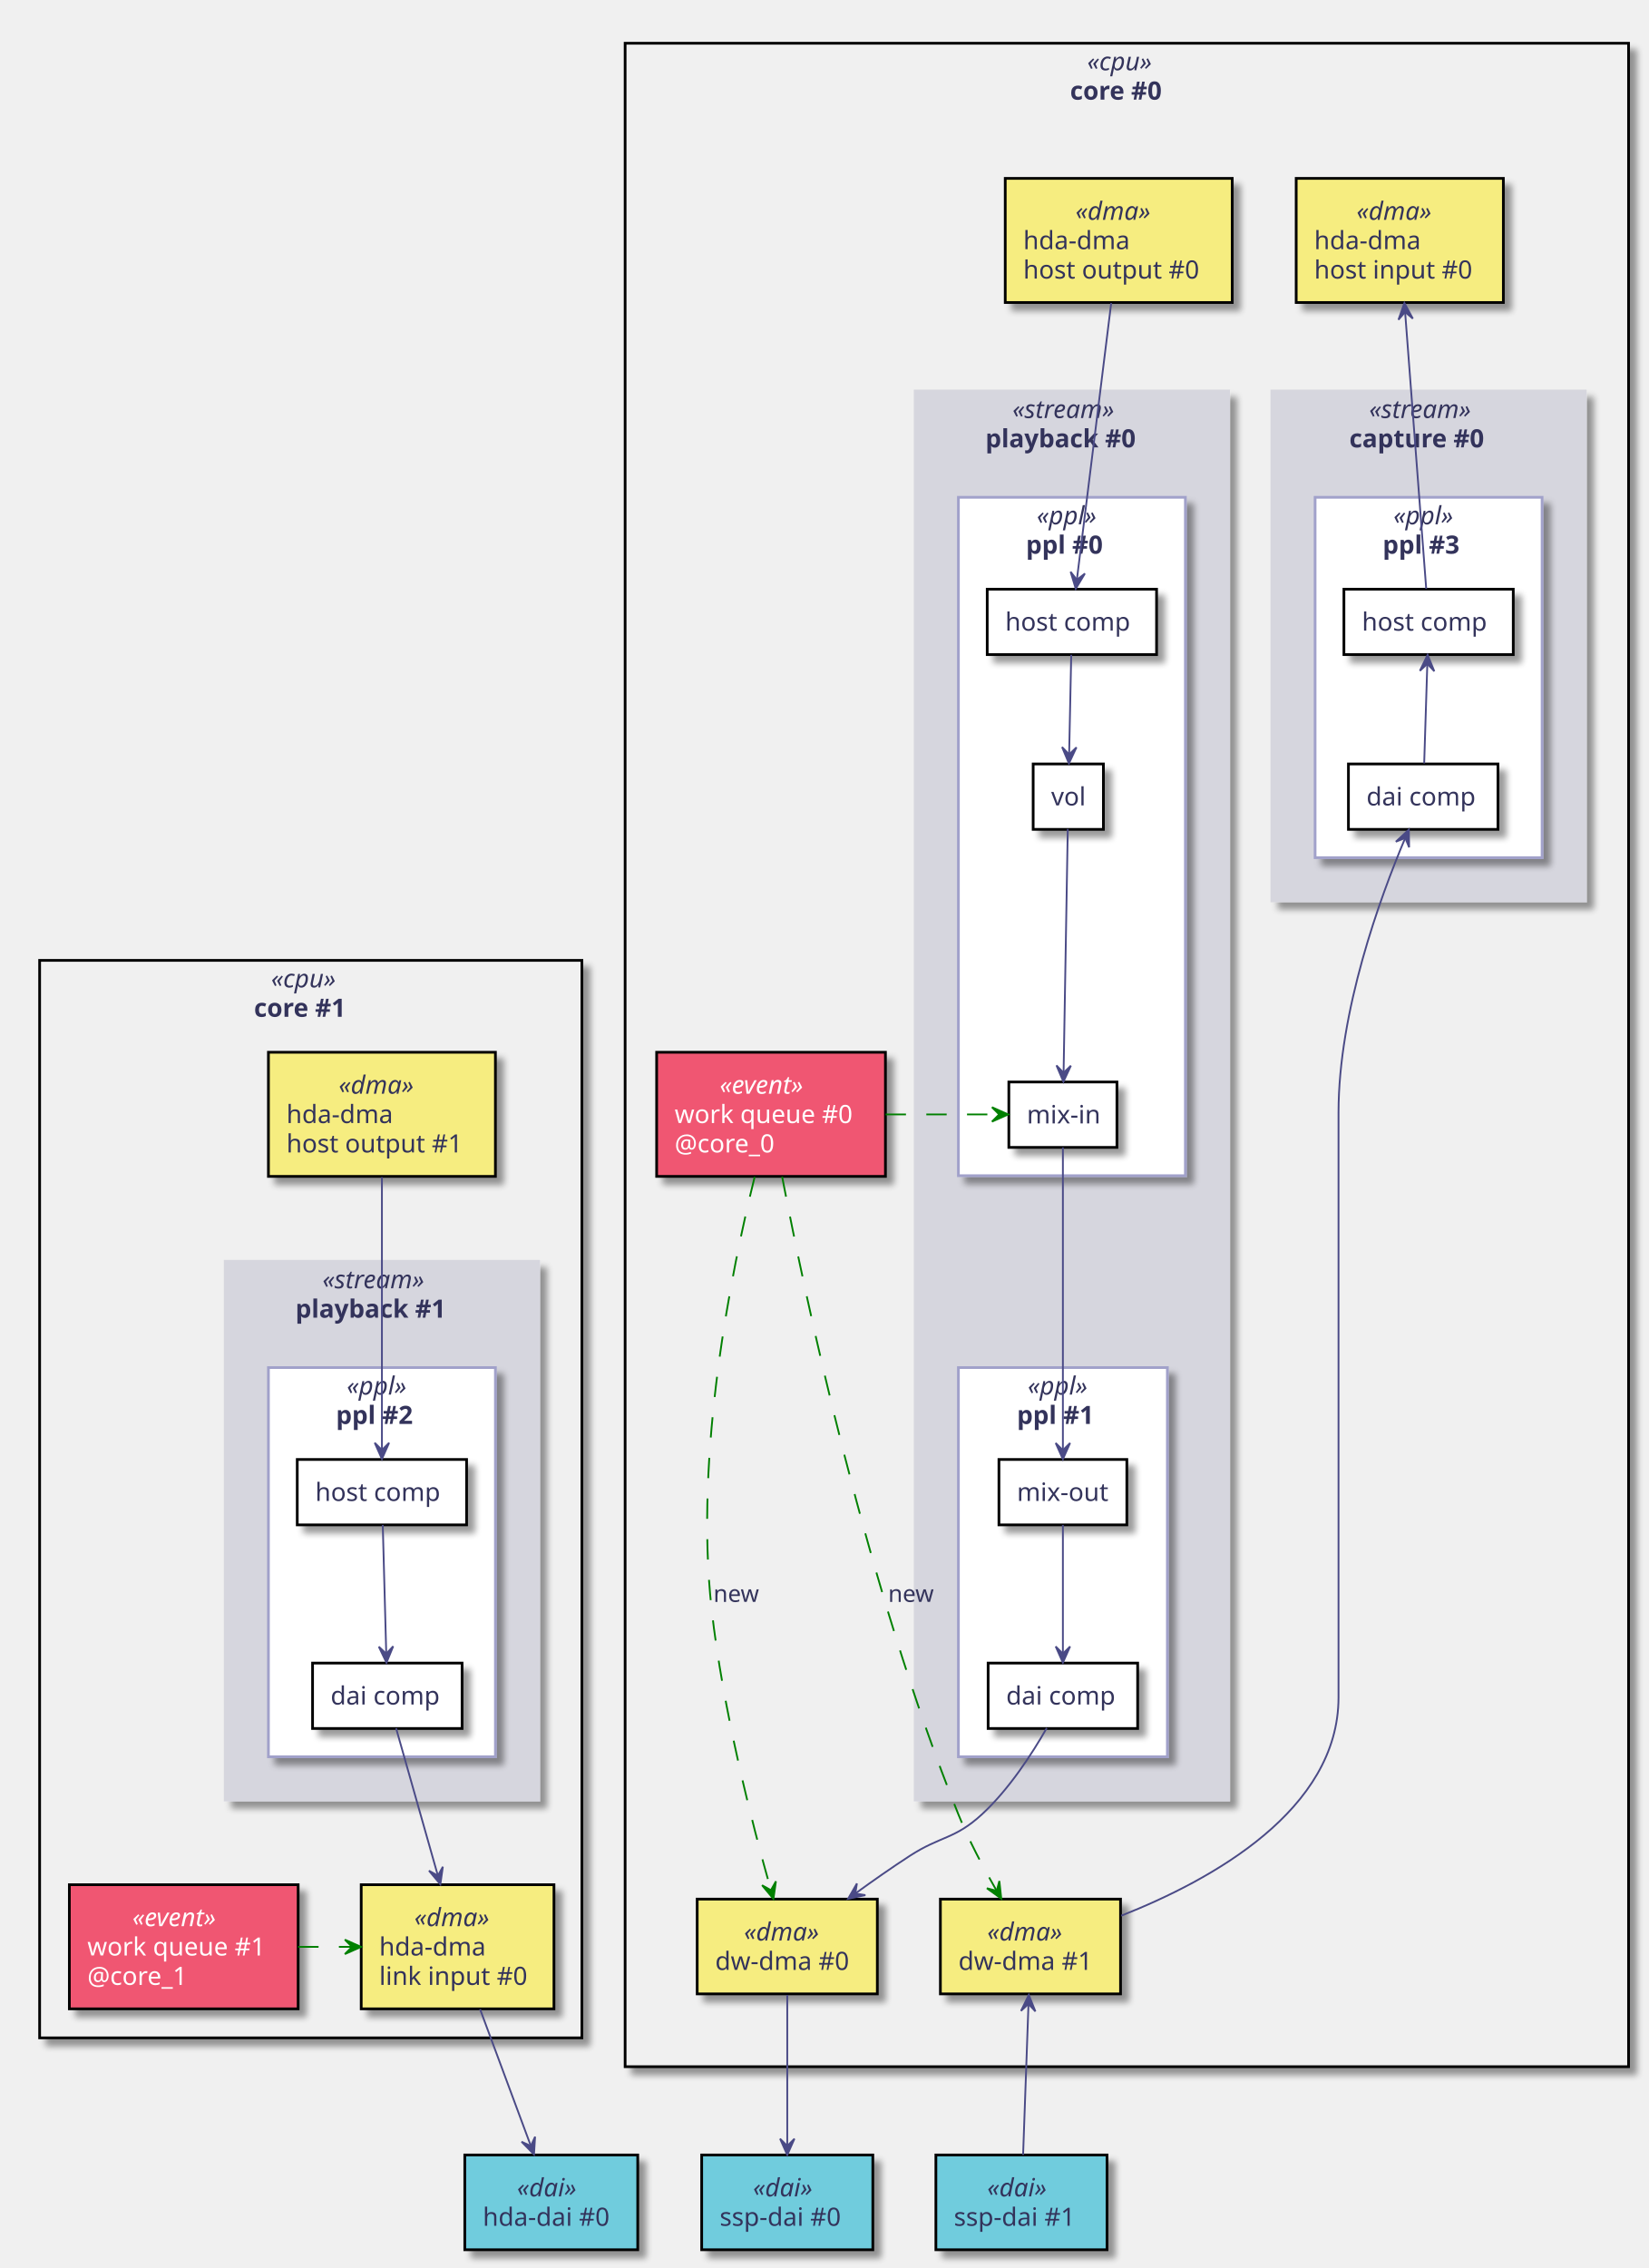
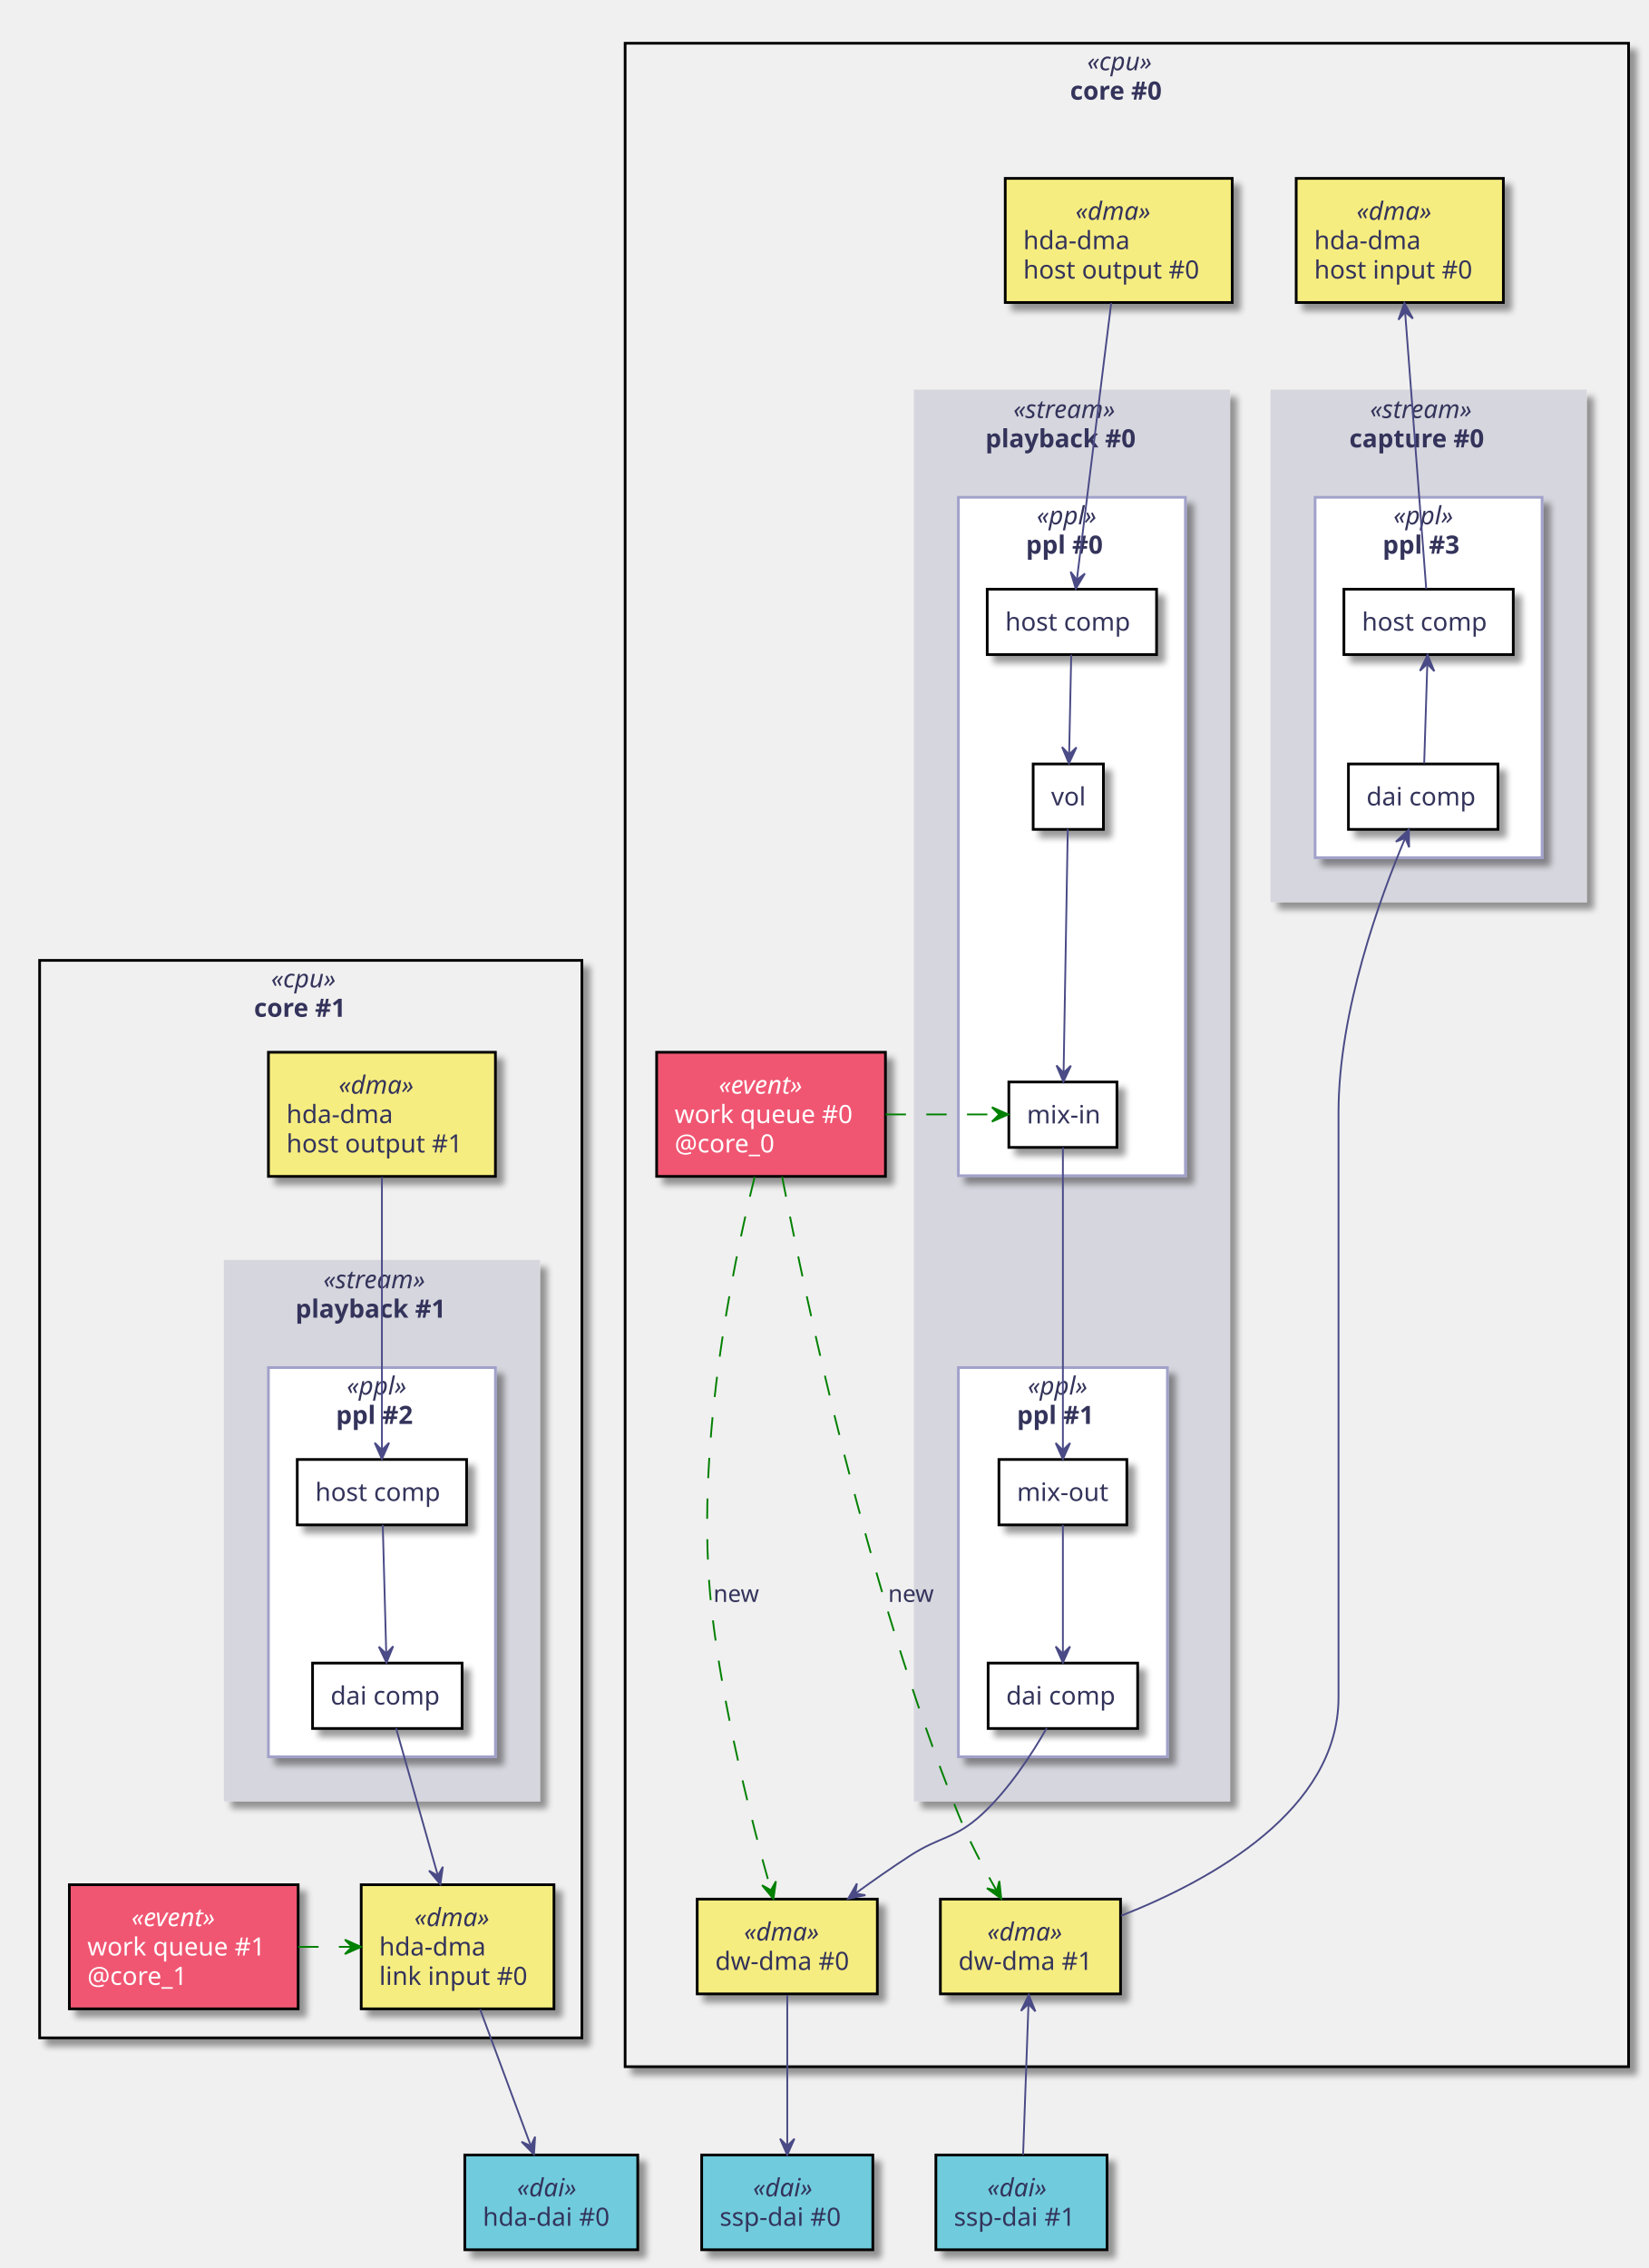
<svg xmlns="http://www.w3.org/2000/svg" contentScriptType="application/ecmascript" contentStyleType="text/css" height="780.17px" preserveAspectRatio="none" style="width:567px;height:780px;" version="1.1" viewBox="0 0 567 780" width="567.002px" zoomAndPan="magnify">
  <defs>
    <filter height="300%" id="ffuz956n7cxvt" width="300%" x="-1" y="-1">
      <feGaussianBlur result="blurOut" stdDeviation="1.239" />
      <feColorMatrix in="blurOut" result="blurOut2" type="matrix" values="0 0 0 0 0 0 0 0 0 0 0 0 0 0 0 0 0 0 .4 0" />
      <feOffset dx="2.479" dy="2.479" in="blurOut2" result="blurOut3" />
      <feBlend in="SourceGraphic" in2="blurOut3" mode="normal" />
    </filter>
  </defs>
  <g>
    <rect fill="#F0F0F0" filter="url(#ffuz956n7cxvt)" height="695.895" style="stroke: #000000; stroke-width: 0.93;" width="345.159" x="215.027" y="14.872" />
    <text fill="#33335B" font-family="sans-serif" font-size="8.675" font-style="italic" lengthAdjust="spacingAndGlyphs" textLength="27.266" x="373.974" y="24.164">«cpu»</text>
    <text fill="#33335B" font-family="sans-serif" font-size="8.675" font-weight="bold" lengthAdjust="spacingAndGlyphs" textLength="39.039" x="368.087" y="34.263">core #0</text>
    <rect fill="#D6D6DE" filter="url(#ffuz956n7cxvt)" height="484.586" style="stroke: #D6D6DE; stroke-width: 0.93;" width="107.823" x="314.795" y="134.469" />
-     <text fill="#33335B" font-family="sans-serif" font-size="8.675" font-style="italic" lengthAdjust="spacingAndGlyphs" textLength="40.898" x="348.257" y="143.762">«stream»</text>
+     <text fill="#33335B" font-family="sans-serif" font-size="8.675" font-style="italic" lengthAdjust="spacingAndGlyphs" textLength="40.279" x="348.567" y="143.762">«stream»</text>
    <text fill="#33335B" font-family="sans-serif" font-size="8.675" font-weight="bold" lengthAdjust="spacingAndGlyphs" textLength="59.489" x="338.962" y="153.86">playback #0</text>
    <rect fill="#FFFFFF" filter="url(#ffuz956n7cxvt)" height="233.308" style="stroke: #A1A1CA; stroke-width: 0.93;" width="78.079" x="329.667" y="171.03" />
    <text fill="#33335B" font-family="sans-serif" font-size="8.675" font-style="italic" lengthAdjust="spacingAndGlyphs" textLength="24.167" x="356.623" y="180.322">«ppl»</text>
    <text fill="#33335B" font-family="sans-serif" font-size="8.675" font-weight="bold" lengthAdjust="spacingAndGlyphs" textLength="31.603" x="352.905" y="190.421">ppl #0</text>
    <rect fill="#FFFFFF" filter="url(#ffuz956n7cxvt)" height="133.85" style="stroke: #A1A1CA; stroke-width: 0.93;" width="71.882" x="329.667" y="470.333" />
    <text fill="#33335B" font-family="sans-serif" font-size="8.675" font-style="italic" lengthAdjust="spacingAndGlyphs" textLength="24.167" x="353.524" y="479.625">«ppl»</text>
    <text fill="#33335B" font-family="sans-serif" font-size="8.675" font-weight="bold" lengthAdjust="spacingAndGlyphs" textLength="31.603" x="349.806" y="489.724">ppl #1</text>
    <rect fill="#D6D6DE" filter="url(#ffuz956n7cxvt)" height="175.368" style="stroke: #D6D6DE; stroke-width: 0.93;" width="107.823" x="437.49" y="134.469" />
-     <text fill="#33335B" font-family="sans-serif" font-size="8.675" font-style="italic" lengthAdjust="spacingAndGlyphs" textLength="40.898" x="470.953" y="143.762">«stream»</text>
+     <text fill="#33335B" font-family="sans-serif" font-size="8.675" font-style="italic" lengthAdjust="spacingAndGlyphs" textLength="40.279" x="471.263" y="143.762">«stream»</text>
    <text fill="#33335B" font-family="sans-serif" font-size="8.675" font-weight="bold" lengthAdjust="spacingAndGlyphs" textLength="54.531" x="464.136" y="153.86">capture #0</text>
    <rect fill="#FFFFFF" filter="url(#ffuz956n7cxvt)" height="123.935" style="stroke: #A1A1CA; stroke-width: 0.93;" width="78.079" x="452.363" y="171.03" />
    <text fill="#33335B" font-family="sans-serif" font-size="8.675" font-style="italic" lengthAdjust="spacingAndGlyphs" textLength="24.167" x="479.318" y="180.322">«ppl»</text>
    <text fill="#33335B" font-family="sans-serif" font-size="8.675" font-weight="bold" lengthAdjust="spacingAndGlyphs" textLength="31.603" x="475.6" y="190.421">ppl #3</text>
    <rect fill="#F0F0F0" filter="url(#ffuz956n7cxvt)" height="370.565" style="stroke: #000000; stroke-width: 0.93;" width="186.522" x="13.633" y="330.287" />
    <text fill="#33335B" font-family="sans-serif" font-size="8.675" font-style="italic" lengthAdjust="spacingAndGlyphs" textLength="27.266" x="93.261" y="339.579">«cpu»</text>
    <text fill="#33335B" font-family="sans-serif" font-size="8.675" font-weight="bold" lengthAdjust="spacingAndGlyphs" textLength="39.039" x="87.374" y="349.678">core #1</text>
    <rect fill="#D6D6DE" filter="url(#ffuz956n7cxvt)" height="185.283" style="stroke: #D6D6DE; stroke-width: 0.93;" width="107.823" x="77.459" y="433.772" />
-     <text fill="#33335B" font-family="sans-serif" font-size="8.675" font-style="italic" lengthAdjust="spacingAndGlyphs" textLength="40.898" x="110.922" y="443.064">«stream»</text>
+     <text fill="#33335B" font-family="sans-serif" font-size="8.675" font-style="italic" lengthAdjust="spacingAndGlyphs" textLength="40.279" x="111.232" y="443.064">«stream»</text>
    <text fill="#33335B" font-family="sans-serif" font-size="8.675" font-weight="bold" lengthAdjust="spacingAndGlyphs" textLength="59.489" x="101.627" y="453.163">playback #1</text>
    <rect fill="#FFFFFF" filter="url(#ffuz956n7cxvt)" height="133.85" style="stroke: #A1A1CA; stroke-width: 0.93;" width="78.079" x="92.332" y="470.333" />
    <text fill="#33335B" font-family="sans-serif" font-size="8.675" font-style="italic" lengthAdjust="spacingAndGlyphs" textLength="24.167" x="119.287" y="479.625">«ppl»</text>
    <text fill="#33335B" font-family="sans-serif" font-size="8.675" font-weight="bold" lengthAdjust="spacingAndGlyphs" textLength="31.603" x="115.569" y="489.724">ppl #2</text>
    <rect fill="#6FCCDD" filter="url(#ffuz956n7cxvt)" height="32.591" style="stroke: #000000; stroke-width: 0.93;" width="58.869" x="241.363" y="741.131" />
    <text fill="#33335B" font-family="sans-serif" font-size="8.675" font-style="italic" lengthAdjust="spacingAndGlyphs" textLength="23.548" x="259.024" y="755.38">«dai»</text>
    <text fill="#33335B" font-family="sans-serif" font-size="8.675" lengthAdjust="spacingAndGlyphs" textLength="46.476" x="247.56" y="765.479">ssp-dai #0</text>
    <rect fill="#6FCCDD" filter="url(#ffuz956n7cxvt)" height="32.591" style="stroke: #000000; stroke-width: 0.93;" width="58.869" x="321.921" y="741.131" />
    <text fill="#33335B" font-family="sans-serif" font-size="8.675" font-style="italic" lengthAdjust="spacingAndGlyphs" textLength="23.548" x="339.582" y="755.38">«dai»</text>
    <text fill="#33335B" font-family="sans-serif" font-size="8.675" lengthAdjust="spacingAndGlyphs" textLength="46.476" x="328.118" y="765.479">ssp-dai #1</text>
    <rect fill="#6FCCDD" filter="url(#ffuz956n7cxvt)" height="32.591" style="stroke: #000000; stroke-width: 0.93;" width="59.489" x="159.876" y="741.131" />
    <text fill="#33335B" font-family="sans-serif" font-size="8.675" font-style="italic" lengthAdjust="spacingAndGlyphs" textLength="23.548" x="177.847" y="755.38">«dai»</text>
    <text fill="#33335B" font-family="sans-serif" font-size="8.675" lengthAdjust="spacingAndGlyphs" textLength="47.095" x="166.073" y="765.479">hda-dai #0</text>
    <rect fill="#F05772" filter="url(#ffuz956n7cxvt)" height="42.69" style="stroke: #000000; stroke-width: 0.93;" width="78.699" x="225.871" y="361.89" />
-     <text fill="#FFFFFF" font-family="sans-serif" font-size="8.675" font-style="italic" lengthAdjust="spacingAndGlyphs" textLength="35.322" x="247.56" y="376.139">«event»</text>
+     <text fill="#FFFFFF" font-family="sans-serif" font-size="8.675" font-style="italic" lengthAdjust="spacingAndGlyphs" textLength="35.941" x="247.25" y="376.139">«event»</text>
    <text fill="#FFFFFF" font-family="sans-serif" font-size="8.675" lengthAdjust="spacingAndGlyphs" textLength="66.305" x="232.068" y="386.238">work queue #0</text>
    <text fill="#FFFFFF" font-family="sans-serif" font-size="8.675" lengthAdjust="spacingAndGlyphs" textLength="37.8" x="232.068" y="396.337">@core_0</text>
    <rect fill="#F6ED80" filter="url(#ffuz956n7cxvt)" height="42.69" style="stroke: #000000; stroke-width: 0.93;" width="78.079" x="345.779" y="61.348" />
    <text fill="#33335B" font-family="sans-serif" font-size="8.675" font-style="italic" lengthAdjust="spacingAndGlyphs" textLength="29.744" x="369.946" y="75.597">«dma»</text>
    <text fill="#33335B" font-family="sans-serif" font-size="8.675" lengthAdjust="spacingAndGlyphs" textLength="37.8" x="351.975" y="85.696">hda-dma</text>
    <text fill="#33335B" font-family="sans-serif" font-size="8.675" lengthAdjust="spacingAndGlyphs" textLength="65.686" x="351.975" y="95.795">host output #0</text>
    <rect fill="#F6ED80" filter="url(#ffuz956n7cxvt)" height="42.69" style="stroke: #000000; stroke-width: 0.93;" width="71.263" x="445.856" y="61.348" />
    <text fill="#33335B" font-family="sans-serif" font-size="8.675" font-style="italic" lengthAdjust="spacingAndGlyphs" textLength="29.744" x="466.615" y="75.597">«dma»</text>
    <text fill="#33335B" font-family="sans-serif" font-size="8.675" lengthAdjust="spacingAndGlyphs" textLength="37.8" x="452.053" y="85.696">hda-dma</text>
    <text fill="#33335B" font-family="sans-serif" font-size="8.675" lengthAdjust="spacingAndGlyphs" textLength="58.869" x="452.053" y="95.795">host input #0</text>
    <rect fill="#F6ED80" filter="url(#ffuz956n7cxvt)" height="32.591" style="stroke: #000000; stroke-width: 0.93;" width="61.968" x="239.814" y="653.137" />
    <text fill="#33335B" font-family="sans-serif" font-size="8.675" font-style="italic" lengthAdjust="spacingAndGlyphs" textLength="29.744" x="255.926" y="667.387">«dma»</text>
    <text fill="#33335B" font-family="sans-serif" font-size="8.675" lengthAdjust="spacingAndGlyphs" textLength="49.574" x="246.011" y="677.485">dw-dma #0</text>
    <rect fill="#F6ED80" filter="url(#ffuz956n7cxvt)" height="32.591" style="stroke: #000000; stroke-width: 0.93;" width="61.968" x="323.47" y="653.137" />
    <text fill="#33335B" font-family="sans-serif" font-size="8.675" font-style="italic" lengthAdjust="spacingAndGlyphs" textLength="29.744" x="339.582" y="667.387">«dma»</text>
    <text fill="#33335B" font-family="sans-serif" font-size="8.675" lengthAdjust="spacingAndGlyphs" textLength="49.574" x="329.667" y="677.485">dw-dma #1</text>
    <rect fill="#FFFFFF" filter="url(#ffuz956n7cxvt)" height="22.492" style="stroke: #000000; stroke-width: 0.93;" width="58.249" x="339.582" y="202.634" />
    <text fill="#33335B" font-family="sans-serif" font-size="8.675" lengthAdjust="spacingAndGlyphs" textLength="45.856" x="345.779" y="216.883">host comp</text>
    <rect fill="#FFFFFF" filter="url(#ffuz956n7cxvt)" height="22.492" style="stroke: #000000; stroke-width: 0.93;" width="24.167" x="355.383" y="262.742" />
    <text fill="#33335B" font-family="sans-serif" font-size="8.675" lengthAdjust="spacingAndGlyphs" textLength="11.774" x="361.58" y="276.992">vol</text>
    <rect fill="#FFFFFF" filter="url(#ffuz956n7cxvt)" height="22.492" style="stroke: #000000; stroke-width: 0.93;" width="37.181" x="347.018" y="372.115" />
    <text fill="#33335B" font-family="sans-serif" font-size="8.675" lengthAdjust="spacingAndGlyphs" textLength="24.787" x="353.215" y="386.364">mix-in</text>
    <rect fill="#FFFFFF" filter="url(#ffuz956n7cxvt)" height="22.492" style="stroke: #000000; stroke-width: 0.93;" width="43.997" x="343.61" y="501.937" />
    <text fill="#33335B" font-family="sans-serif" font-size="8.675" lengthAdjust="spacingAndGlyphs" textLength="31.603" x="349.806" y="516.186">mix-out</text>
    <rect fill="#FFFFFF" filter="url(#ffuz956n7cxvt)" height="22.492" style="stroke: #000000; stroke-width: 0.93;" width="51.433" x="339.892" y="571.96" />
    <text fill="#33335B" font-family="sans-serif" font-size="8.675" lengthAdjust="spacingAndGlyphs" textLength="39.039" x="346.088" y="586.209">dai comp</text>
    <rect fill="#FFFFFF" filter="url(#ffuz956n7cxvt)" height="22.492" style="stroke: #000000; stroke-width: 0.93;" width="58.249" x="462.277" y="202.634" />
    <text fill="#33335B" font-family="sans-serif" font-size="8.675" lengthAdjust="spacingAndGlyphs" textLength="45.856" x="468.474" y="216.883">host comp</text>
    <rect fill="#FFFFFF" filter="url(#ffuz956n7cxvt)" height="22.492" style="stroke: #000000; stroke-width: 0.93;" width="51.433" x="463.827" y="262.742" />
    <text fill="#33335B" font-family="sans-serif" font-size="8.675" lengthAdjust="spacingAndGlyphs" textLength="39.039" x="470.023" y="276.992">dai comp</text>
    <rect fill="#F6ED80" filter="url(#ffuz956n7cxvt)" height="42.69" style="stroke: #000000; stroke-width: 0.93;" width="78.079" x="92.332" y="361.89" />
    <text fill="#33335B" font-family="sans-serif" font-size="8.675" font-style="italic" lengthAdjust="spacingAndGlyphs" textLength="29.744" x="116.499" y="376.139">«dma»</text>
    <text fill="#33335B" font-family="sans-serif" font-size="8.675" lengthAdjust="spacingAndGlyphs" textLength="37.8" x="98.528" y="386.238">hda-dma</text>
    <text fill="#33335B" font-family="sans-serif" font-size="8.675" lengthAdjust="spacingAndGlyphs" textLength="65.686" x="98.528" y="396.337">host output #1</text>
    <rect fill="#F6ED80" filter="url(#ffuz956n7cxvt)" height="42.69" style="stroke: #000000; stroke-width: 0.93;" width="66.305" x="124.245" y="648.18" />
    <text fill="#33335B" font-family="sans-serif" font-size="8.675" font-style="italic" lengthAdjust="spacingAndGlyphs" textLength="29.744" x="142.525" y="662.429">«dma»</text>
    <text fill="#33335B" font-family="sans-serif" font-size="8.675" lengthAdjust="spacingAndGlyphs" textLength="37.8" x="130.441" y="672.528">hda-dma</text>
    <text fill="#33335B" font-family="sans-serif" font-size="8.675" lengthAdjust="spacingAndGlyphs" textLength="53.912" x="130.441" y="682.627">link input #0</text>
    <rect fill="#F05772" filter="url(#ffuz956n7cxvt)" height="42.69" style="stroke: #000000; stroke-width: 0.93;" width="78.699" x="23.858" y="648.18" />
-     <text fill="#FFFFFF" font-family="sans-serif" font-size="8.675" font-style="italic" lengthAdjust="spacingAndGlyphs" textLength="35.322" x="45.546" y="662.429">«event»</text>
+     <text fill="#FFFFFF" font-family="sans-serif" font-size="8.675" font-style="italic" lengthAdjust="spacingAndGlyphs" textLength="35.941" x="45.236" y="662.429">«event»</text>
    <text fill="#FFFFFF" font-family="sans-serif" font-size="8.675" lengthAdjust="spacingAndGlyphs" textLength="66.305" x="30.054" y="672.528">work queue #1</text>
    <text fill="#FFFFFF" font-family="sans-serif" font-size="8.675" lengthAdjust="spacingAndGlyphs" textLength="37.8" x="30.054" y="682.627">@core_1</text>
    <rect fill="#FFFFFF" filter="url(#ffuz956n7cxvt)" height="22.492" style="stroke: #000000; stroke-width: 0.93;" width="58.249" x="102.246" y="501.937" />
    <text fill="#33335B" font-family="sans-serif" font-size="8.675" lengthAdjust="spacingAndGlyphs" textLength="45.856" x="108.443" y="516.186">host comp</text>
    <rect fill="#FFFFFF" filter="url(#ffuz956n7cxvt)" height="22.492" style="stroke: #000000; stroke-width: 0.93;" width="51.433" x="107.514" y="571.96" />
    <text fill="#33335B" font-family="sans-serif" font-size="8.675" lengthAdjust="spacingAndGlyphs" textLength="39.039" x="113.71" y="586.209">dai comp</text>
    <path d="M368.477,225.202 C368.279,234.832 367.981,248.973 367.758,259.433 " fill="none" id="host_0-&gt;vol_0" style="stroke: #4A4A86; stroke-width: 0.62;" />
    <polygon fill="#4A4A86" points="367.69,262.55,370.28,257.024,367.752,259.452,365.324,256.924,367.69,262.55" style="stroke: #4A4A86; stroke-width: 0.62;" />
    <path d="M367.287,285.081 C366.947,304.706 366.228,346.77 365.85,368.7 " fill="none" id="vol_0-&gt;mix_in_0" style="stroke: #4A4A86; stroke-width: 0.62;" />
    <polygon fill="#4A4A86" points="365.788,372.04,368.362,366.507,365.841,368.942,363.405,366.421,365.788,372.04" style="stroke: #4A4A86; stroke-width: 0.62;" />
    <path d="M365.608,524.456 C365.608,536.372 365.608,555.619 365.608,568.651 " fill="none" id="mix_out_1-&gt;dai_1" style="stroke: #4A4A86; stroke-width: 0.62;" />
    <polygon fill="#4A4A86" points="365.608,571.823,368.087,566.246,365.608,568.725,363.129,566.246,365.608,571.823" style="stroke: #4A4A86; stroke-width: 0.62;" />
    <path d="M365.608,394.627 C365.608,417.896 365.608,472.936 365.608,498.708 " fill="none" id="mix_in_0-&gt;mix_out_1" style="stroke: #4A4A86; stroke-width: 0.62;" />
    <polygon fill="#4A4A86" points="365.608,501.85,368.087,496.273,365.608,498.751,363.129,496.273,365.608,501.85" style="stroke: #4A4A86; stroke-width: 0.62;" />
    <path d="M382.228,104.204 C378.913,130.919 373.261,176.471 370.429,199.287 " fill="none" id="hda_dma_ho_0-&gt;host_0" style="stroke: #4A4A86; stroke-width: 0.62;" />
    <polygon fill="#4A4A86" points="370.033,202.485,373.178,197.255,370.414,199.41,368.259,196.645,370.033,202.485" style="stroke: #4A4A86; stroke-width: 0.62;" />
    <path d="M360.056,594.293 C355.074,603.03 347.111,615.374 337.723,624.012 C328.372,632.614 323.594,631.349 312.936,638.265 C306.758,642.274 300.251,646.829 294.246,651.185 " fill="none" id="dai_1-&gt;dw_dma_0" style="stroke: #4A4A86; stroke-width: 0.62;" />
    <polygon fill="#4A4A86" points="291.706,653.038,297.673,651.76,294.211,651.215,294.756,647.752,291.706,653.038" style="stroke: #4A4A86; stroke-width: 0.62;" />
    <path d="M270.798,686.091 C270.798,700.703 270.798,722.386 270.798,737.909 " fill="none" id="dw_dma_0-&gt;ssp_0" style="stroke: #4A4A86; stroke-width: 0.62;" />
    <polygon fill="#4A4A86" points="270.798,741.119,273.276,735.541,270.798,738.02,268.319,735.541,270.798,741.119" style="stroke: #4A4A86; stroke-width: 0.62;" />
    <path d="M490.962,228.325 C490.634,238.804 490.188,252.945 489.884,262.55 " fill="none" id="host_3&lt;-dai_3" style="stroke: #4A4A86; stroke-width: 0.62;" />
    <polygon fill="#4A4A86" points="491.061,225.202,488.409,230.699,490.964,228.299,493.363,230.854,491.061,225.202" style="stroke: #4A4A86; stroke-width: 0.62;" />
    <path d="M483.328,107.408 C485.497,135.814 489.004,181.794 490.584,202.485 " fill="none" id="hda_dma_hi_0&lt;-host_3" style="stroke: #4A4A86; stroke-width: 0.62;" />
    <polygon fill="#4A4A86" points="483.08,104.204,481.039,109.956,483.319,107.294,485.981,109.574,483.08,104.204" style="stroke: #4A4A86; stroke-width: 0.62;" />
    <path d="M483.278,288.397 C474.72,308.672 460.418,347.768 460.418,382.649 C460.418,382.649 460.418,382.649 460.418,583.734 C460.418,622.451 416.93,646.525 385.673,658.838 " fill="none" id="dai_3&lt;-dw_dma_1" style="stroke: #4A4A86; stroke-width: 0.62;" />
    <polygon fill="#4A4A86" points="484.604,285.311,480.14,289.472,483.391,288.162,484.702,291.413,484.604,285.311" style="stroke: #4A4A86; stroke-width: 0.62;" />
    <path d="M353.772,689.314 C353.215,704.861 352.44,726.538 351.919,741.119 " fill="none" id="dw_dma_1&lt;-ssp_1" style="stroke: #4A4A86; stroke-width: 0.62;" />
    <polygon fill="#4A4A86" points="353.884,686.091,351.199,691.572,353.769,689.188,356.153,691.757,353.884,686.091" style="stroke: #4A4A86; stroke-width: 0.62;" />
    <path d="M304.632,383.269 C317.639,383.269 330.652,383.269 343.659,383.269 " fill="none" id="wq_0-&gt;mix_in_0" style="stroke: #008000; stroke-width: 0.62; stroke-dasharray: 7.0,7.0;" />
    <polygon fill="#008000" points="346.788,383.269,341.212,380.79,343.69,383.269,341.212,385.748,346.788,383.269" style="stroke: #008000; stroke-width: 0.62;" />
    <path d="M259.588,404.747 C251.662,436.716 238.81,499.761 244.772,553.37 C248.607,587.854 258.689,627.08 265.122,649.816 " fill="none" id="wq_0-&gt;dw_dma_0" style="stroke: #008000; stroke-width: 0.62; stroke-dasharray: 7.0,7.0;" />
    <polygon fill="#008000" points="266.039,653.05,266.895,647.008,265.19,650.071,262.127,648.366,266.039,653.05" style="stroke: #008000; stroke-width: 0.62;" />
    <text fill="#33335B" font-family="sans-serif" font-size="8.056" lengthAdjust="spacingAndGlyphs" textLength="15.492" x="245.391" y="550.932">new</text>
    <path d="M269.032,404.672 C277.168,446.984 298.119,545.747 329.667,624.012 C333.255,632.917 338.218,642.287 342.755,650.15 " fill="none" id="wq_0-&gt;dw_dma_1" style="stroke: #008000; stroke-width: 0.62; stroke-dasharray: 7.0,7.0;" />
    <polygon fill="#008000" points="344.409,652.976,343.751,646.909,342.853,650.297,339.464,649.398,344.409,652.976" style="stroke: #008000; stroke-width: 0.62;" />
    <text fill="#33335B" font-family="sans-serif" font-size="8.056" lengthAdjust="spacingAndGlyphs" textLength="15.492" x="305.5" y="550.932">new</text>
    <path d="M131.662,524.456 C131.984,536.372 132.505,555.619 132.858,568.651 " fill="none" id="host_2-&gt;dai_2" style="stroke: #4A4A86; stroke-width: 0.62;" />
    <polygon fill="#4A4A86" points="132.939,571.823,135.257,566.178,132.85,568.726,130.302,566.319,132.939,571.823" style="stroke: #4A4A86; stroke-width: 0.62;" />
    <path d="M131.371,404.834 C131.371,431.287 131.371,476.065 131.371,498.615 " fill="none" id="hda_dma_ho_1-&gt;host_2" style="stroke: #4A4A86; stroke-width: 0.62;" />
    <polygon fill="#4A4A86" points="131.371,501.775,133.85,496.198,131.371,498.677,128.892,496.198,131.371,501.775" style="stroke: #4A4A86; stroke-width: 0.62;" />
    <path d="M136.242,594.355 C139.817,606.953 145.884,628.344 150.606,645.001 " fill="none" id="dai_2-&gt;hda_dma_li_0" style="stroke: #4A4A86; stroke-width: 0.62;" />
    <polygon fill="#4A4A86" points="151.473,648.05,152.329,642.007,150.624,645.07,147.561,643.365,151.473,648.05" style="stroke: #4A4A86; stroke-width: 0.62;" />
    <path d="M165.119,690.956 C170.411,705.221 177.388,724.003 182.544,737.878 " fill="none" id="hda_dma_li_0-&gt;hda_0" style="stroke: #4A4A86; stroke-width: 0.62;" />
    <polygon fill="#4A4A86" points="183.678,740.939,184.057,734.847,182.598,738.035,179.41,736.576,183.678,740.939" style="stroke: #4A4A86; stroke-width: 0.62;" />
    <path d="M102.575,669.558 C108.716,669.558 114.857,669.558 120.992,669.558 " fill="none" id="wq_1-&gt;hda_dma_li_0" style="stroke: #008000; stroke-width: 0.62; stroke-dasharray: 7.0,7.0;" />
    <polygon fill="#008000" points="124.201,669.558,118.624,667.08,121.103,669.558,118.624,672.037,124.201,669.558" style="stroke: #008000; stroke-width: 0.62;" />
  </g>
</svg>
